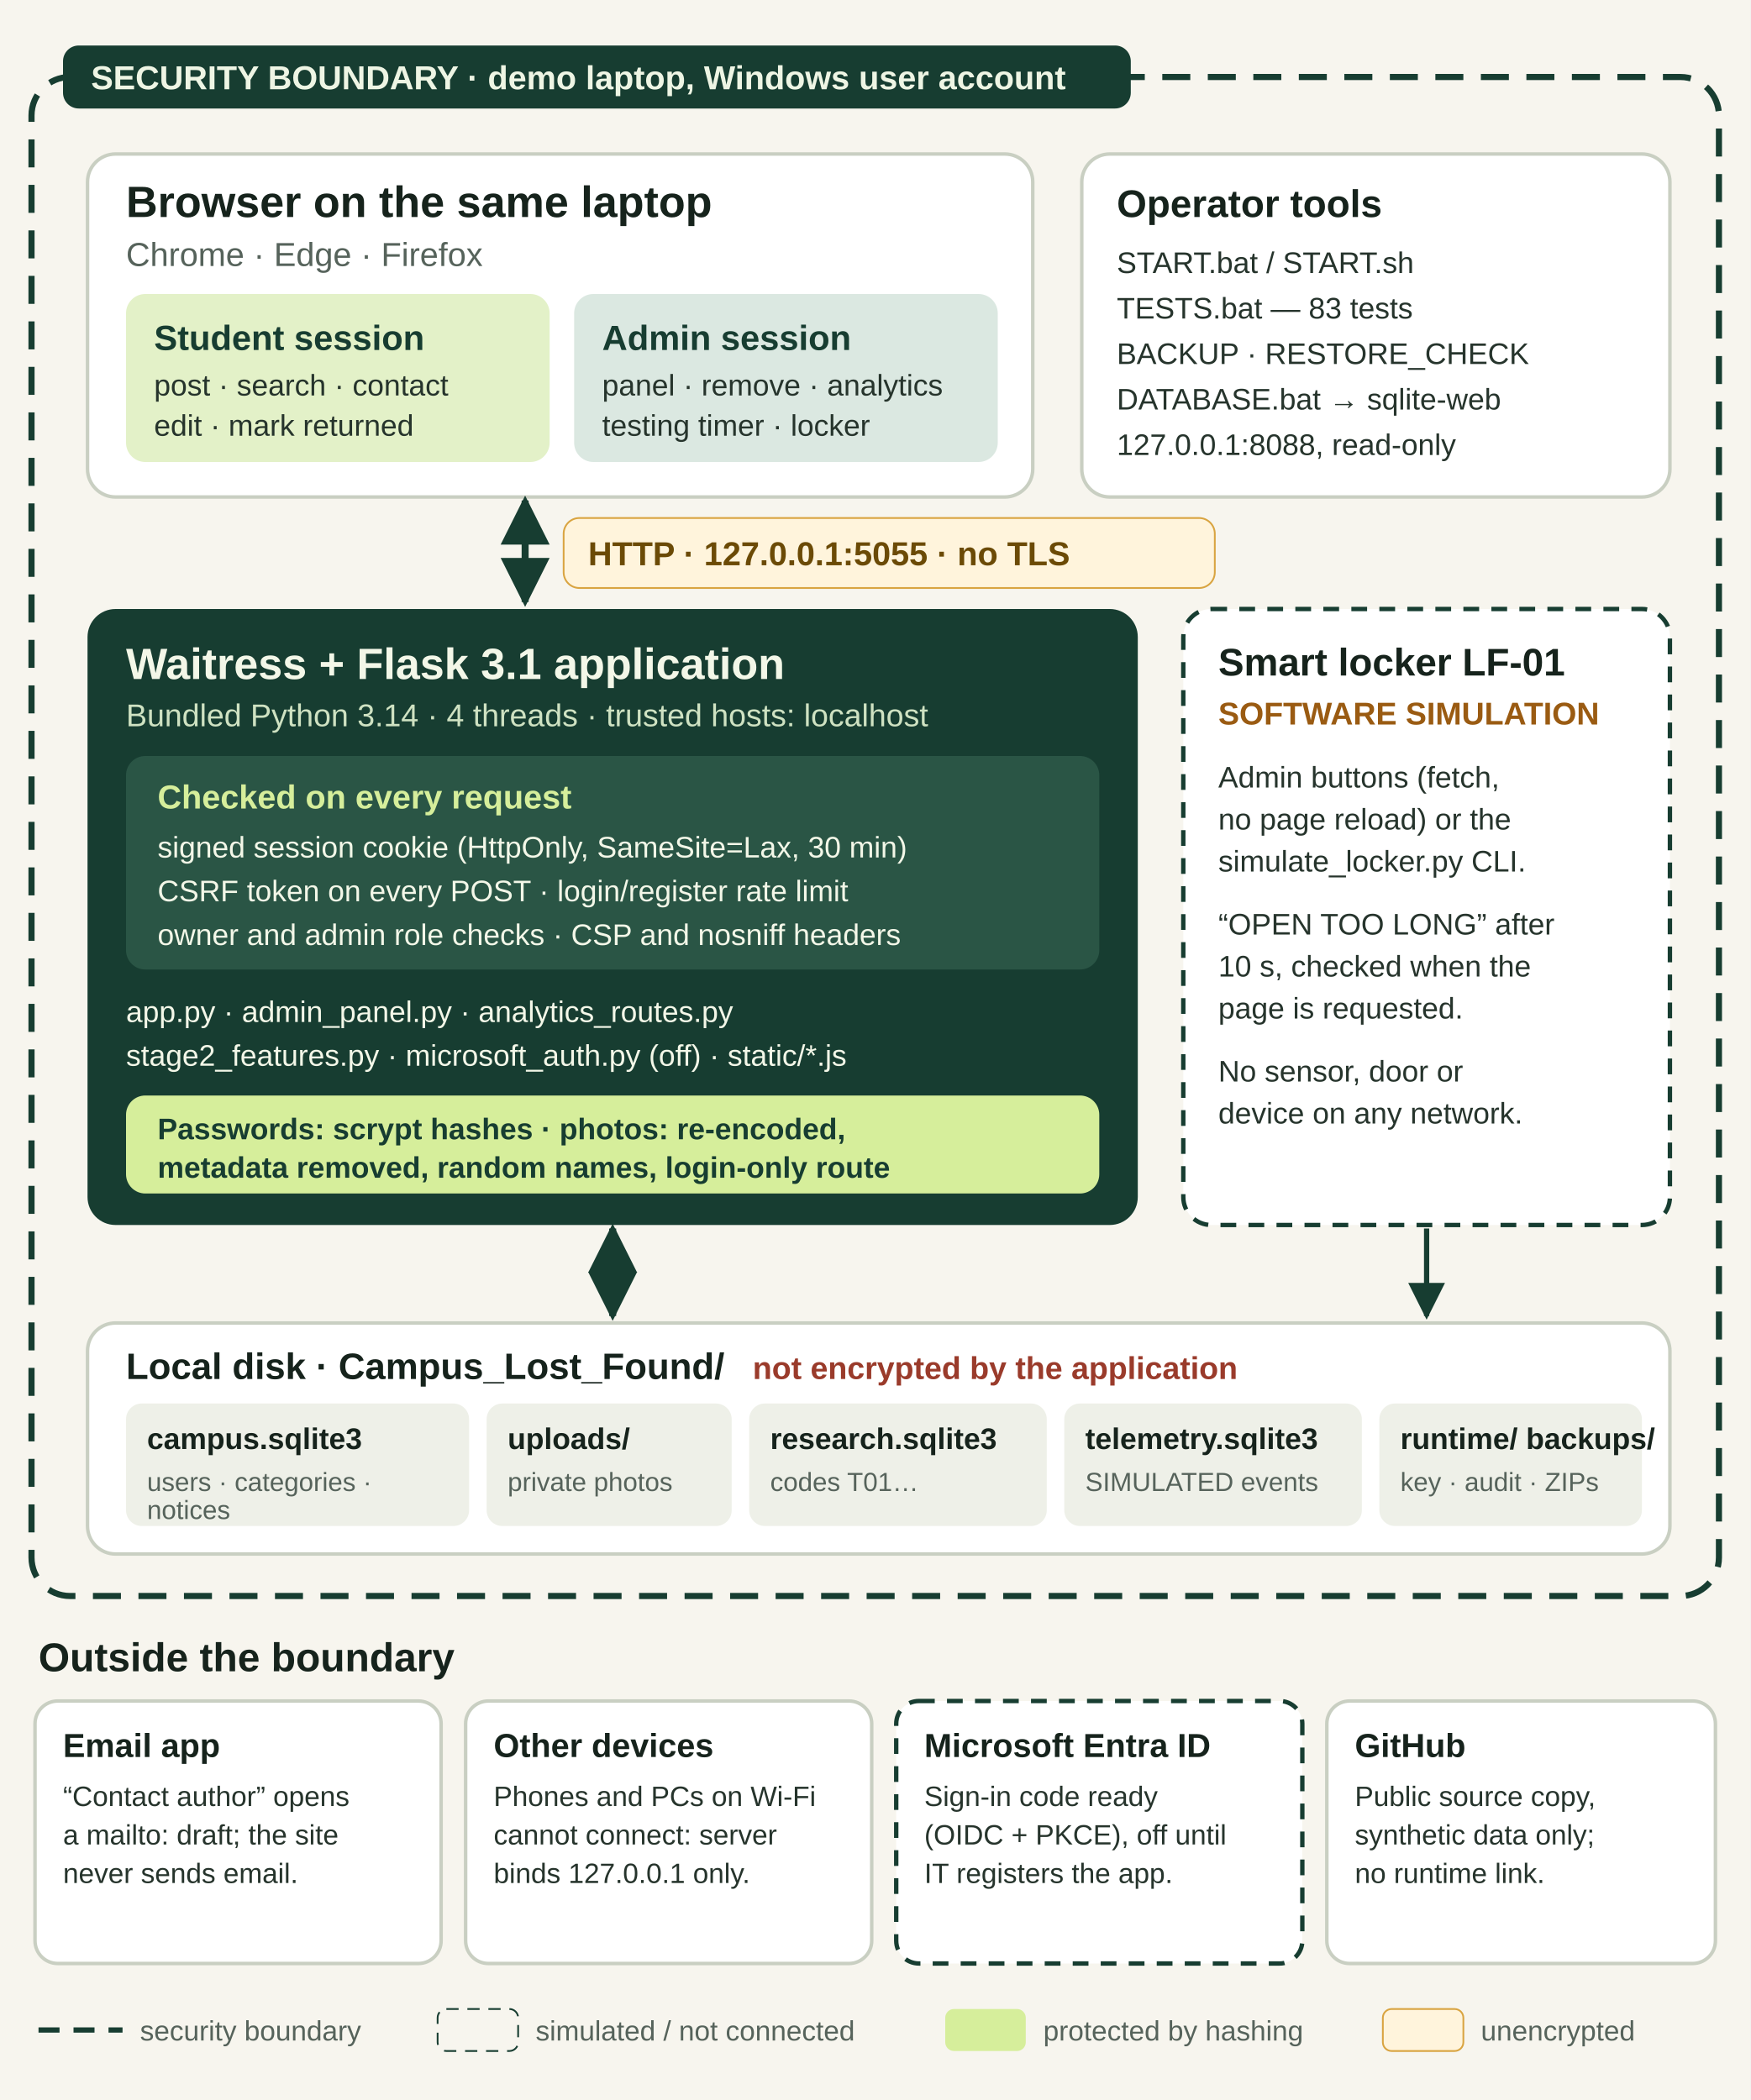
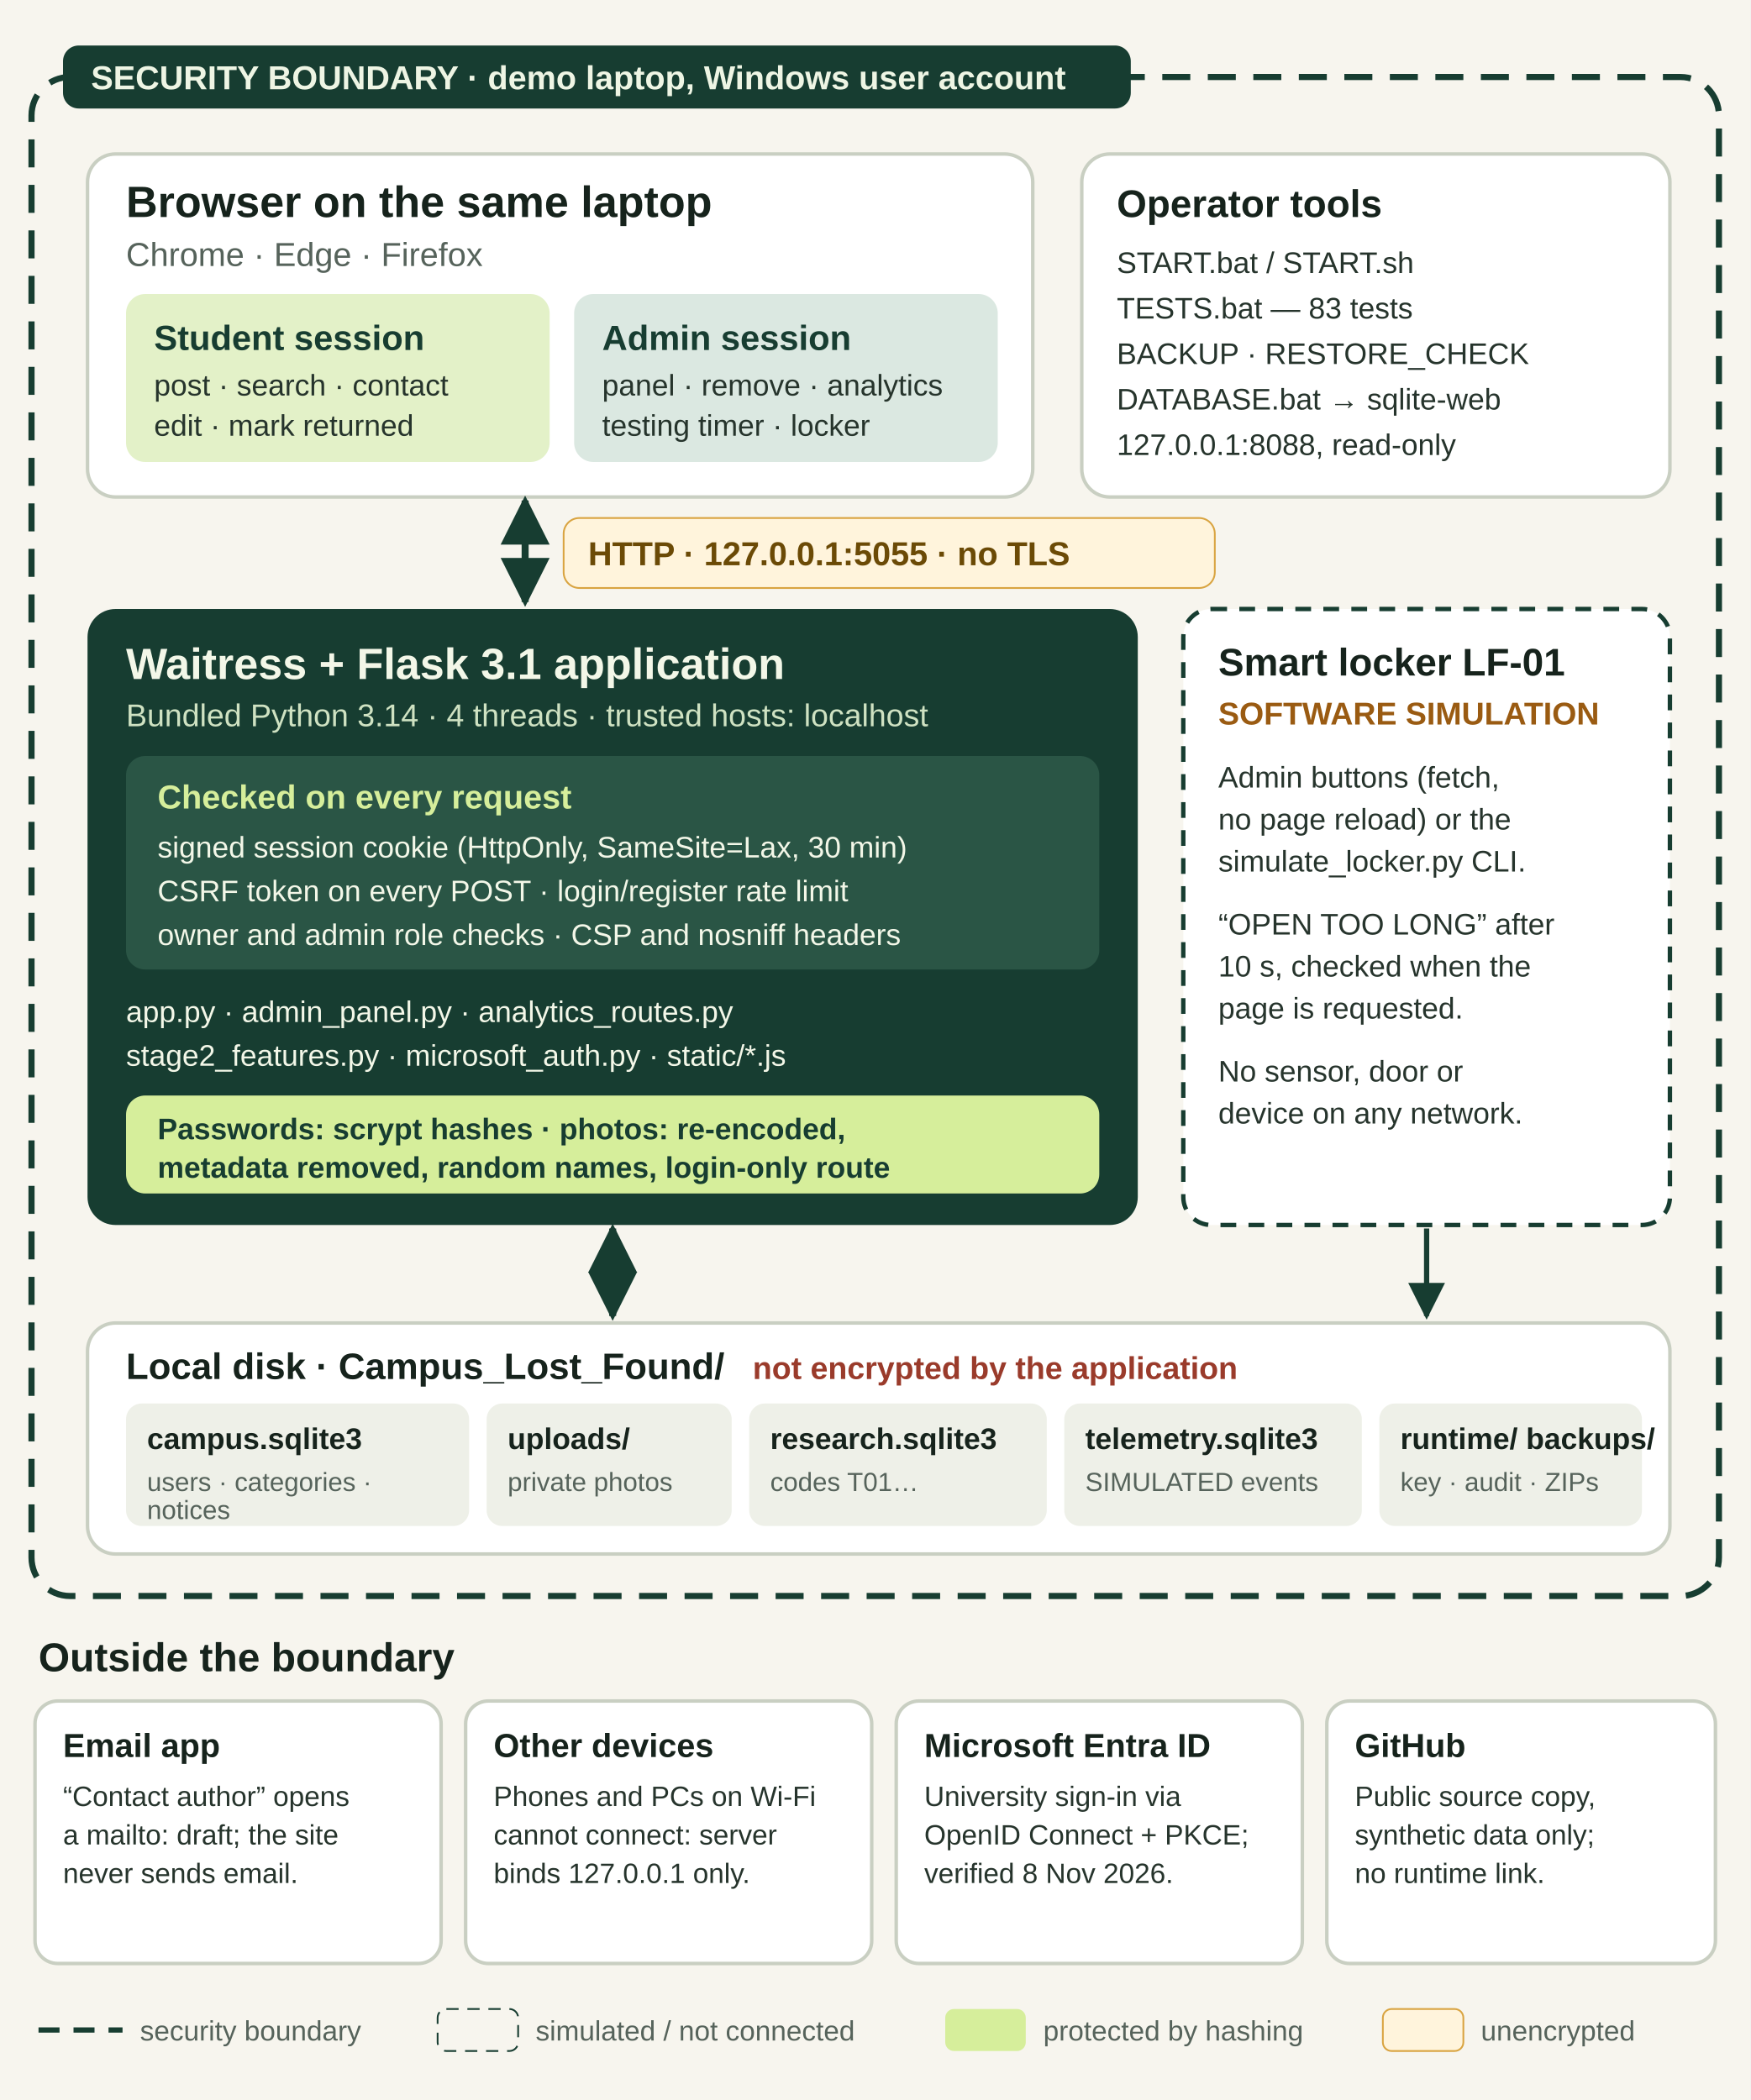
<svg xmlns="http://www.w3.org/2000/svg" viewBox="0 0 1000 1200" width="1000" height="1200" font-family="Segoe UI, Arial, sans-serif">
  <defs>
    <marker id="a" viewBox="0 0 10 10" refX="9" refY="5" markerWidth="7" markerHeight="7" orient="auto-start-reverse">
      <path d="M0 0 L10 5 L0 10 z" fill="#173d31" />
    </marker>
  </defs>
  <rect width="1000" height="1200" fill="#f7f5ee" />
  <rect x="18" y="44" width="964" height="868" rx="22" fill="none" stroke="#173d31" stroke-width="3.5" stroke-dasharray="16 10" />
  <rect x="36" y="26" width="610" height="36" rx="9" fill="#173d31" />
  <text x="52" y="51" font-size="19" font-weight="700" fill="#eef5e4">SECURITY BOUNDARY · demo laptop, Windows user account</text>
  <rect x="50" y="88" width="540" height="196" rx="16" fill="#fff" stroke="#c9cfc2" stroke-width="2" />
  <text x="72" y="124" font-size="25" font-weight="700" fill="#16231c">Browser on the same laptop</text>
  <text x="72" y="152" font-size="19" fill="#56635b">Chrome · Edge · Firefox</text>
  <rect x="72" y="168" width="242" height="96" rx="11" fill="#e3f1c8" />
  <text x="88" y="200" font-size="20" font-weight="700" fill="#173d31">Student session</text>
  <text x="88" y="226" font-size="17" fill="#26342c">post · search · contact</text>
  <text x="88" y="249" font-size="17" fill="#26342c">edit · mark returned</text>
  <rect x="328" y="168" width="242" height="96" rx="11" fill="#dbe8e1" />
  <text x="344" y="200" font-size="20" font-weight="700" fill="#173d31">Admin session</text>
  <text x="344" y="226" font-size="17" fill="#26342c">panel · remove · analytics</text>
  <text x="344" y="249" font-size="17" fill="#26342c">testing timer · locker</text>
  <rect x="618" y="88" width="336" height="196" rx="16" fill="#fff" stroke="#c9cfc2" stroke-width="2" />
  <text x="638" y="124" font-size="22" font-weight="700" fill="#16231c">Operator tools</text>
  <text x="638" y="156" font-size="17" fill="#26342c">START.bat / START.sh</text>
  <text x="638" y="182" font-size="17" fill="#26342c">TESTS.bat — 83 tests</text>
  <text x="638" y="208" font-size="17" fill="#26342c">BACKUP · RESTORE_CHECK</text>
  <text x="638" y="234" font-size="17" fill="#26342c">DATABASE.bat → sqlite-web</text>
  <text x="638" y="260" font-size="17" fill="#26342c">127.0.0.1:8088, read-only</text>
  <line x1="300" y1="286" x2="300" y2="344" stroke="#173d31" stroke-width="4" marker-start="url(#a)" marker-end="url(#a)" />
  <rect x="322" y="296" width="372" height="40" rx="9" fill="#fff4dc" stroke="#d9a441" />
  <text x="336" y="323" font-size="19" font-weight="700" fill="#6b4a06">HTTP · 127.0.0.1:5055 · no TLS</text>
  <rect x="50" y="348" width="600" height="352" rx="16" fill="#173d31" />
  <text x="72" y="388" font-size="25" font-weight="700" fill="#f3f7e8">Waitress + Flask 3.1 application</text>
  <text x="72" y="415" font-size="18" fill="#cfe2c2">Bundled Python 3.14 · 4 threads · trusted hosts: localhost</text>
  <rect x="72" y="432" width="556" height="122" rx="11" fill="#2a5545" />
  <text x="90" y="462" font-size="19" font-weight="700" fill="#d6ee9b">Checked on every request</text>
  <text x="90" y="490" font-size="17" fill="#f3f7e8">signed session cookie (HttpOnly, SameSite=Lax, 30 min)</text>
  <text x="90" y="515" font-size="17" fill="#f3f7e8">CSRF token on every POST · login/register rate limit</text>
  <text x="90" y="540" font-size="17" fill="#f3f7e8">owner and admin role checks · CSP and nosniff headers</text>
  <text x="72" y="584" font-size="17" fill="#f3f7e8">app.py · admin_panel.py · analytics_routes.py</text>
-   <text x="72" y="609" font-size="17" fill="#f3f7e8">stage2_features.py · microsoft_auth.py (off) · static/*.js</text>
+   <text x="72" y="609" font-size="17" fill="#f3f7e8">stage2_features.py · microsoft_auth.py · static/*.js</text>
  <rect x="72" y="626" width="556" height="56" rx="11" fill="#d6ee9b" />
  <text x="90" y="651" font-size="17" font-weight="700" fill="#173d31">Passwords: scrypt hashes · photos: re-encoded,</text>
  <text x="90" y="673" font-size="17" font-weight="700" fill="#173d31">metadata removed, random names, login-only route</text>
  <rect x="676" y="348" width="278" height="352" rx="16" fill="#fff" stroke="#173d31" stroke-width="2.5" stroke-dasharray="9 7" />
  <text x="696" y="386" font-size="22" font-weight="700" fill="#16231c">Smart locker LF-01</text>
  <text x="696" y="414" font-size="18" font-weight="700" fill="#9a5b12">SOFTWARE SIMULATION</text>
  <text x="696" y="450" font-size="17" fill="#26342c">Admin buttons (fetch,</text>
  <text x="696" y="474" font-size="17" fill="#26342c">no page reload) or the</text>
  <text x="696" y="498" font-size="17" fill="#26342c">simulate_locker.py CLI.</text>
  <text x="696" y="534" font-size="17" fill="#26342c">“OPEN TOO LONG” after</text>
  <text x="696" y="558" font-size="17" fill="#26342c">10 s, checked when the</text>
  <text x="696" y="582" font-size="17" fill="#26342c">page is requested.</text>
  <text x="696" y="618" font-size="17" fill="#26342c">No sensor, door or</text>
  <text x="696" y="642" font-size="17" fill="#26342c">device on any network.</text>
  <line x1="350" y1="702" x2="350" y2="752" stroke="#173d31" stroke-width="4" marker-start="url(#a)" marker-end="url(#a)" />
  <line x1="815" y1="702" x2="815" y2="752" stroke="#173d31" stroke-width="3" marker-end="url(#a)" />
  <rect x="50" y="756" width="904" height="132" rx="16" fill="#fff" stroke="#c9cfc2" stroke-width="2" />
  <text x="72" y="788" font-size="21" font-weight="700" fill="#16231c">Local disk · Campus_Lost_Found/</text>
  <text x="430" y="788" font-size="18" font-weight="700" fill="#9a3b2b">not encrypted by the application</text>
  <g font-size="17">
    <rect x="72" y="802" width="196" height="70" rx="9" fill="#eef0e8" />
    <text x="84" y="828" font-weight="700" fill="#16231c">campus.sqlite3</text>
    <text x="84" y="852" fill="#56635b" font-size="15">users · categories ·</text>
    <text x="84" y="868" fill="#56635b" font-size="15">notices</text>
    <rect x="278" y="802" width="140" height="70" rx="9" fill="#eef0e8" />
    <text x="290" y="828" font-weight="700" fill="#16231c">uploads/</text>
    <text x="290" y="852" fill="#56635b" font-size="15">private photos</text>
    <rect x="428" y="802" width="170" height="70" rx="9" fill="#eef0e8" />
    <text x="440" y="828" font-weight="700" fill="#16231c">research.sqlite3</text>
    <text x="440" y="852" fill="#56635b" font-size="15">codes T01…</text>
    <rect x="608" y="802" width="170" height="70" rx="9" fill="#eef0e8" />
    <text x="620" y="828" font-weight="700" fill="#16231c">telemetry.sqlite3</text>
    <text x="620" y="852" fill="#56635b" font-size="15">SIMULATED events</text>
    <rect x="788" y="802" width="150" height="70" rx="9" fill="#eef0e8" />
    <text x="800" y="828" font-weight="700" fill="#16231c">runtime/ backups/</text>
    <text x="800" y="852" fill="#56635b" font-size="15">key · audit · ZIPs</text>
  </g>
  <text x="22" y="955" font-size="23" font-weight="700" fill="#16231c">Outside the boundary</text>
  <g font-size="16">
    <rect x="20" y="972" width="232" height="150" rx="13" fill="#fff" stroke="#c9cfc2" stroke-width="2" />
    <text x="36" y="1004" font-size="19" font-weight="700" fill="#16231c">Email app</text>
    <text x="36" y="1032" fill="#26342c">“Contact author” opens</text>
    <text x="36" y="1054" fill="#26342c">a mailto: draft; the site</text>
    <text x="36" y="1076" fill="#26342c">never sends email.</text>
    <rect x="266" y="972" width="232" height="150" rx="13" fill="#fff" stroke="#c9cfc2" stroke-width="2" />
    <text x="282" y="1004" font-size="19" font-weight="700" fill="#16231c">Other devices</text>
    <text x="282" y="1032" fill="#26342c">Phones and PCs on Wi-Fi</text>
    <text x="282" y="1054" fill="#26342c">cannot connect: server</text>
    <text x="282" y="1076" fill="#26342c">binds 127.0.0.1 only.</text>
-     <rect x="512" y="972" width="232" height="150" rx="13" fill="#fff" stroke="#173d31" stroke-width="2.5" stroke-dasharray="9 7" />
+     <rect x="512" y="972" width="232" height="150" rx="13" fill="#fff" stroke="#c9cfc2" stroke-width="2" />
    <text x="528" y="1004" font-size="19" font-weight="700" fill="#16231c">Microsoft Entra ID</text>
-     <text x="528" y="1032" fill="#26342c">Sign-in code ready</text>
-     <text x="528" y="1054" fill="#26342c">(OIDC + PKCE), off until</text>
-     <text x="528" y="1076" fill="#26342c">IT registers the app.</text>
+     <text x="528" y="1032" fill="#26342c">University sign-in via</text>
+     <text x="528" y="1054" fill="#26342c">OpenID Connect + PKCE;</text>
+     <text x="528" y="1076" fill="#26342c">verified 8 Nov 2026.</text>
    <rect x="758" y="972" width="222" height="150" rx="13" fill="#fff" stroke="#c9cfc2" stroke-width="2" />
    <text x="774" y="1004" font-size="19" font-weight="700" fill="#16231c">GitHub</text>
    <text x="774" y="1032" fill="#26342c">Public source copy,</text>
    <text x="774" y="1054" fill="#26342c">synthetic data only;</text>
    <text x="774" y="1076" fill="#26342c">no runtime link.</text>
  </g>
  <g font-size="16" fill="#56635b">
    <line x1="22" y1="1160" x2="70" y2="1160" stroke="#173d31" stroke-width="3" stroke-dasharray="12 8" />
    <text x="80" y="1166">security boundary</text>
    <rect x="250" y="1148" width="46" height="24" rx="5" fill="none" stroke="#173d31" stroke-dasharray="7 5" />
    <text x="306" y="1166">simulated / not connected</text>
    <rect x="540" y="1148" width="46" height="24" rx="5" fill="#d6ee9b" />
    <text x="596" y="1166">protected by hashing</text>
    <rect x="790" y="1148" width="46" height="24" rx="5" fill="#fff4dc" stroke="#d9a441" />
    <text x="846" y="1166">unencrypted</text>
  </g>
</svg>
